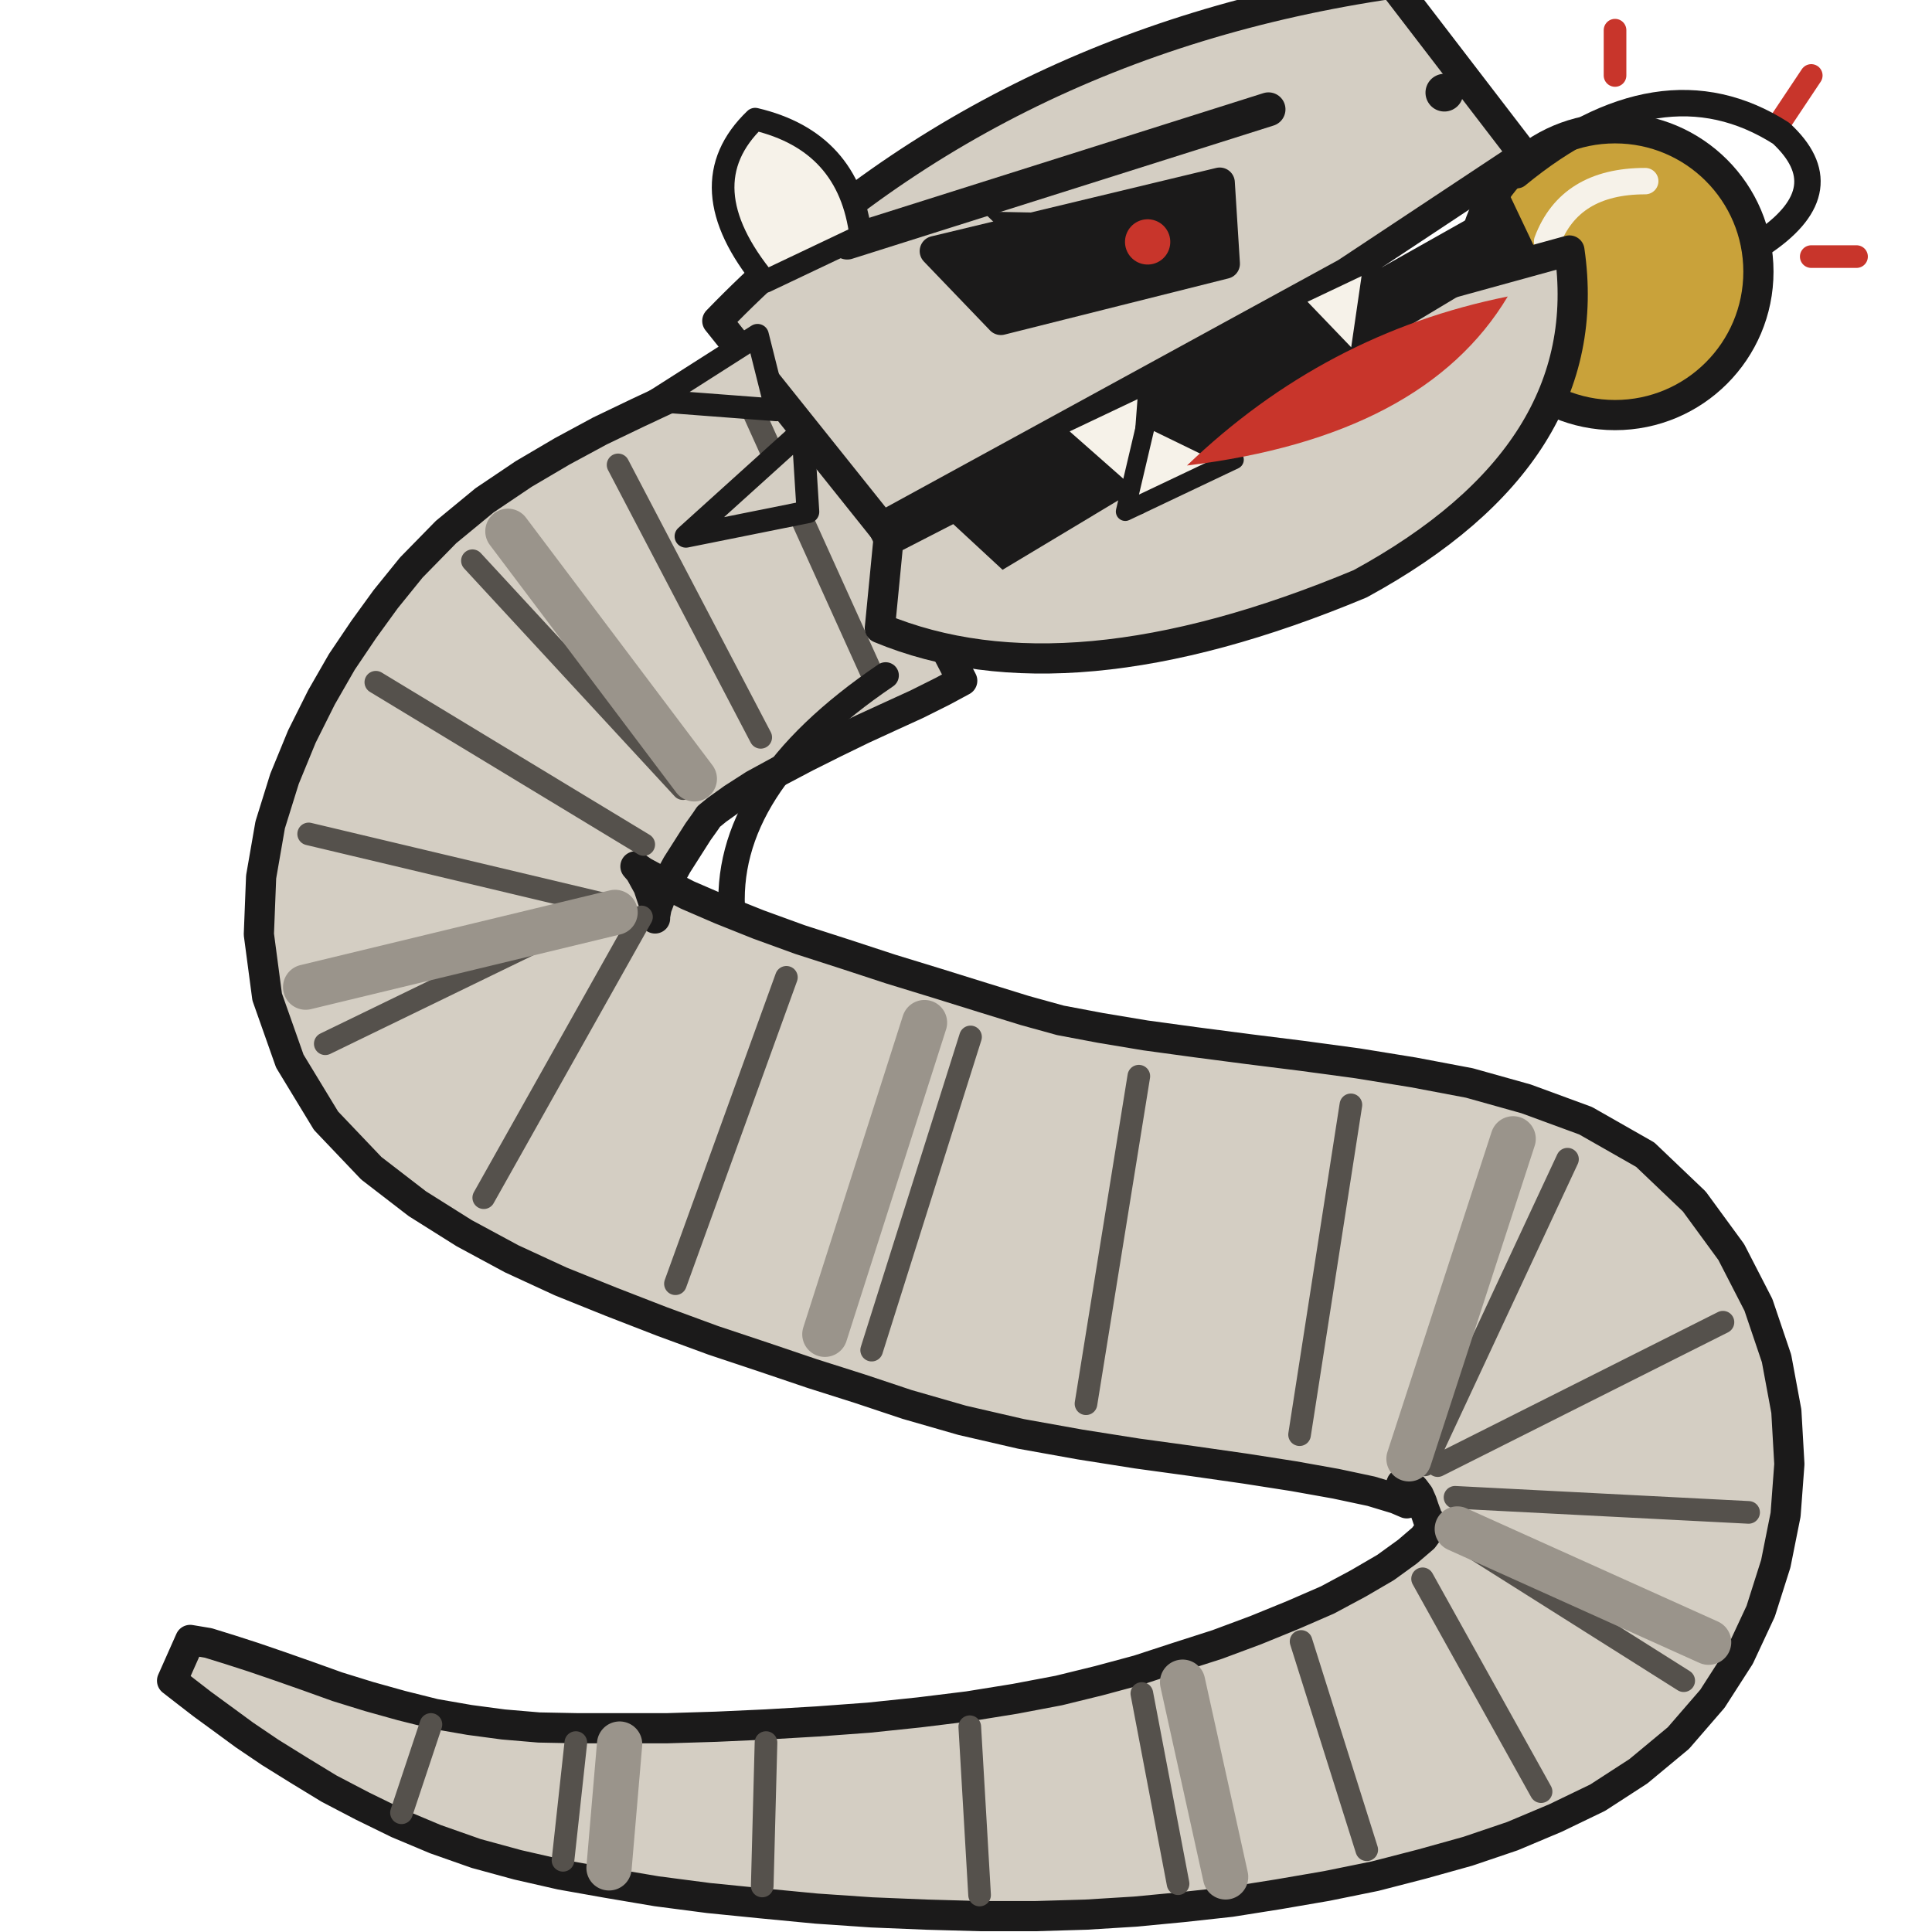
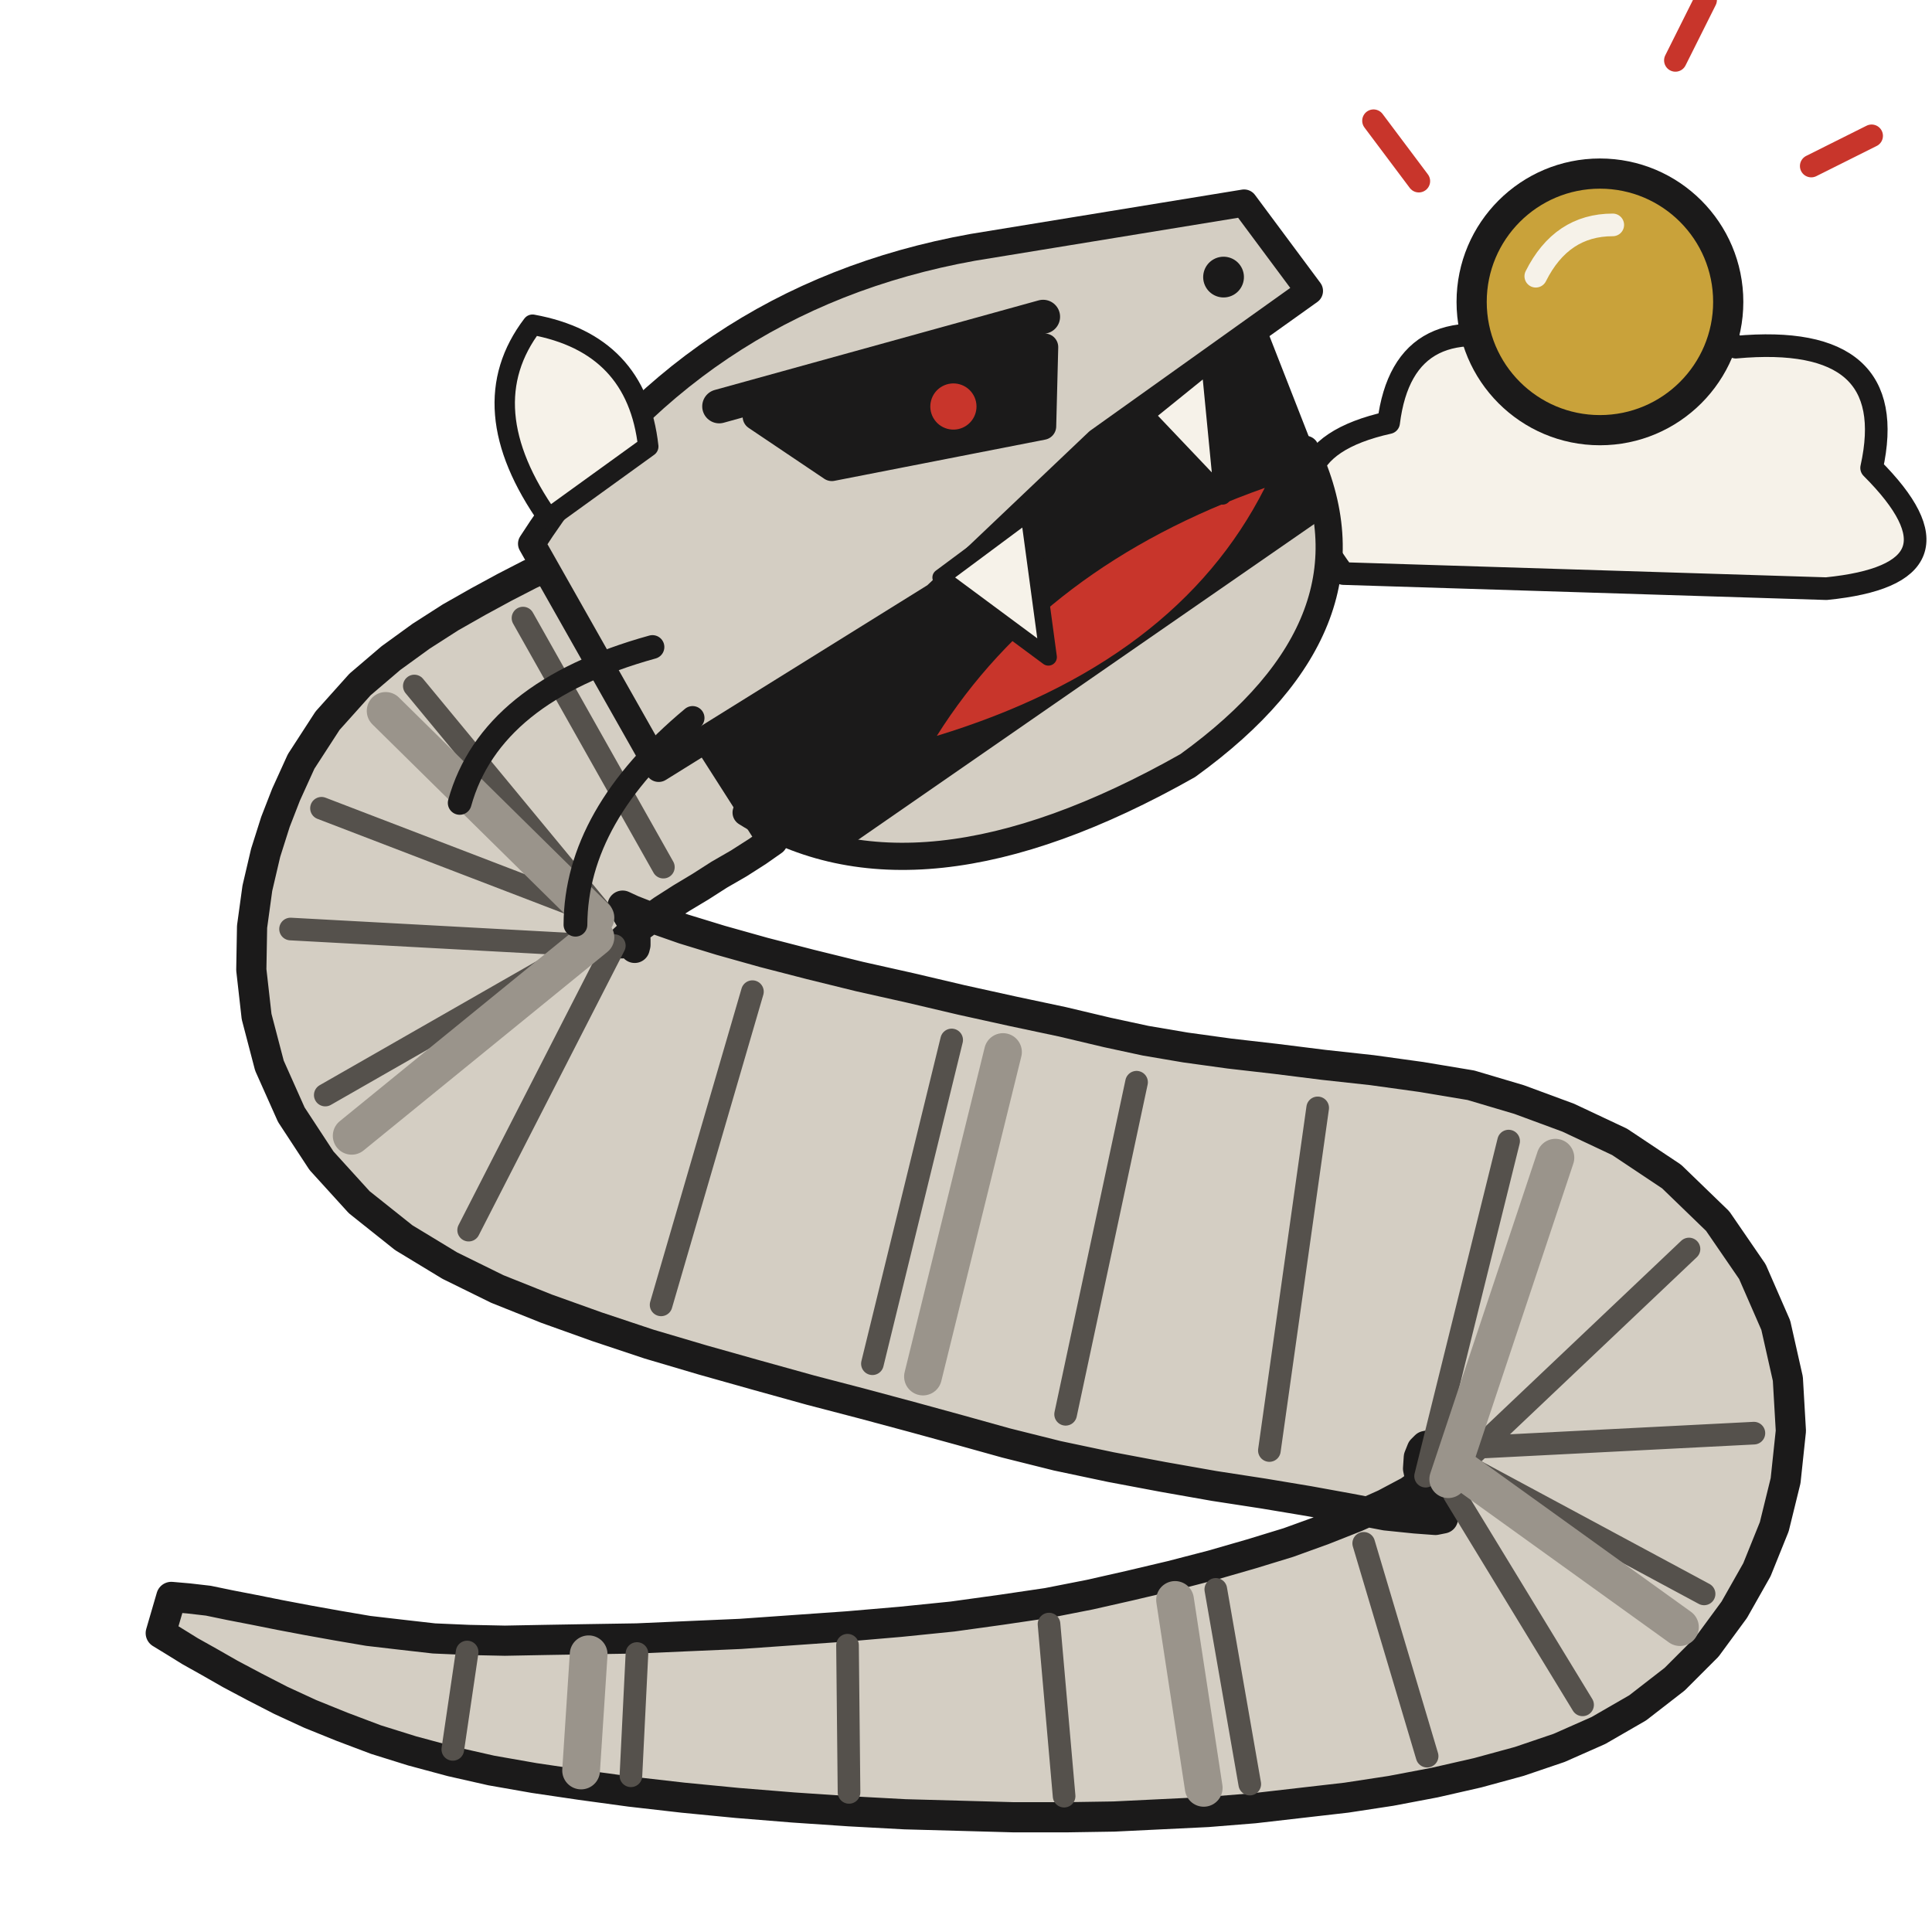
<svg xmlns="http://www.w3.org/2000/svg" viewBox="0 0 256 256" stroke="#1b1a1a" stroke-width="4" stroke-linejoin="round" stroke-linecap="round">
-   <path d="M240 34L229.5 38.1L236.5 47L225.3 45.3L227 56.5L218.1 49.5L214 60L209.9 49.5L201 56.5L202.7 45.3L191.5 47L198.5 38.1L188 34L198.5 29.9L191.5 21L202.7 22.7L201 11.5L209.9 18.5L214 8L218.1 18.5L227 11.5L225.3 22.7L236.5 21L229.5 29.9Z" fill="#9a948b" stroke="none" opacity="0" />
-   <path d="M214 4 L214 10 M240 10 L236 16 M246 34 L240 34" fill="none" stroke="#c8352b" stroke-width="3" />
-   <circle cx="214" cy="36" r="19" fill="#c9a23a" />
-   <path d="M205 32 Q208 24 218 24" fill="none" stroke="#f6f2e9" stroke-width="3.5" />
-   <path d="M22.8 222.7L24.6 224.1L26.8 225.8L29.4 227.7L32.4 229.9L35.8 232.2L39.5 234.5L43.6 237L48 239.3L52.7 241.6L57.7 243.7L63.1 245.6L68.6 247.1L74.3 248.4L80.5 249.5L87 250.6L93.9 251.5L100.9 252.2L108.2 252.9L115.5 253.4L122.8 253.7L130 253.9L137.1 253.9L143.9 253.7L150.4 253.3L156.7 252.7L163.1 252L169.4 251L175.8 249.9L182.2 248.6L188.4 247L194.5 245.3L200.4 243.3L206.1 240.9L211.7 238.2L217.1 234.7L222.4 230.3L226.9 225.1L230.5 219.5L233.3 213.5L235.3 207.2L236.6 200.7L237.1 194L236.7 187L235.4 180L233 172.9L229.4 165.9L224.5 159.2L218 153L210.1 148.5L202.2 145.6L194.7 143.5L187.3 142.1L179.9 140.9L172.5 139.9L165.3 139L158.4 138.1L151.8 137.2L145.8 136.2L140.5 135.2L135.8 133.9L130.3 132.2L124.2 130.3L118 128.4L111.9 126.4L106 124.5L100.5 122.5L95.5 120.5L91.1 118.6L87.6 116.8L85.2 115.5L84.2 114.8L84.8 115.5L85.9 117.5L86.6 119.6L86.8 121.1L86.8 121.7L86.8 121.4L87 120.3L87.6 118.7L88.5 116.8L89.7 114.6L91.1 112.4L92.5 110.2L93.5 108.8L93.9 108.2L95 107.3L97.1 105.8L99.9 104L103.2 102.2L106.8 100.3L110.6 98.4L114.3 96.6L118 94.9L121.5 93.3L124.9 91.6L127.5 90.2L104.5 45.8L102.8 46.6L100.6 47.6L97.4 49L93.5 50.6L89.2 52.5L84.5 54.7L79.5 57.1L74.5 59.8L69.4 62.8L64.2 66.3L59.1 70.5L54.5 75.2L51.1 79.4L48.2 83.4L45.3 87.7L42.6 92.4L40 97.6L37.7 103.2L35.8 109.3L34.6 116.2L34.3 123.8L35.4 132.1L38.4 140.6L43.2 148.5L49.2 154.8L55.3 159.5L61.5 163.4L67.8 166.8L74.3 169.8L81 172.5L87.7 175.1L94.5 177.6L101.1 179.8L107.6 182L113.9 184L120.2 186.1L127.5 188.2L135.3 190L143.1 191.4L150.7 192.6L158 193.6L165 194.6L171.4 195.6L177 196.6L181.7 197.6L185 198.6L186.4 199.2L186 199L185.5 197.9L185.5 197.1L185.7 196.6L186.2 196.5L186.8 196.7L187.4 197.3L188 198.1L188.4 199L188.7 199.9L189 200.7L189.2 201.3L189.6 201.7L189.7 202.3L188.6 203.8L186.5 205.6L183.6 207.7L180 209.8L175.9 212L171.3 214L166.4 216L161.3 217.9L156 219.6L150.8 221.3L145.6 222.7L140.3 224L134.5 225.1L128.3 226.1L121.8 226.9L115.1 227.6L108.3 228.1L101.5 228.5L94.9 228.8L88.4 229L82.3 229L76.5 229L71.4 228.9L66.7 228.5L62.2 227.9L57.6 227.1L53.2 226L48.9 224.8L44.7 223.5L40.8 222.1L37.1 220.8L33.6 219.6L30.5 218.6L27.6 217.7L25.2 217.3Z" fill="#d4cec3" />
-   <path d="M53.2 240.2L57.1 228.5M74.6 246.5L76.3 230.9M101 249.9L101.5 230.9M129.8 251.1L128.5 228.8M156.1 249.6L151.3 224.4M181.1 245.1L172.4 217.5M204.2 237.4L188.5 209.2M223.1 222.7L193 203.7M231.7 200.4L192.8 198.4M228.3 175.2L190.5 194.2M207.7 153.6L188.8 194.1M179 146.4L172.2 190.1M150.9 142.6L143.9 186M128.6 137.4L115.5 178.9M104.2 129.5L89.5 170.1M85 121.5L64.1 158.7M81.2 119.8L43.1 138.3M81.7 120.2L40.9 110.5M85.3 111.9L49.8 90.4M90.5 104.5L62.6 74.3M100.8 97.7L81.9 61.6M116 90.3L99.4 53.6" fill="none" stroke="#55514c" stroke-width="3" />
-   <path d="M80.7 247.5L82.1 231.1M162.4 248.7L156.7 222.9M226.4 217.6L193.1 202.6M200.5 150.9L186.7 193.3M122.5 135.5L109.3 176.8M81.5 120.9L40.5 130.8M92 103.2L67.3 70.4" fill="none" stroke="#9a948b" stroke-width="6" />
-   <g transform="translate(116 68) rotate(-25.4)">
-     <path d="M0 4 L64 2 L98 8 Q90 34 54 36 Q12 34 -6 14Z" fill="#d4cec3" />
-     <path d="M0 2 L70 -2 L98 -6 L92 -34 Q40 -50 -8 -32Z" fill="#d4cec3" />
-     <path d="M8 4 L94 -2 L94 6 L12 14Z" fill="#1b1a1a" stroke="none" />
-     <path d="M26 0 L32 14 L40 0Z M62 -2 L66 10 L74 -2Z" fill="#f6f2e9" stroke-width="2.5" />
-     <path d="M30 14 L38 4 L46 14Z" fill="#f6f2e9" stroke-width="2.5" />
-     <path d="M40 12 Q64 4 88 10 Q70 22 40 12Z" fill="#c8352b" stroke="none" />
-     <path d="M30 -30 L46 -22 L36 -14Z" fill="#1b1a1a" stroke="none" />
-     <path d="M22 -28 L60 -20 L56 -10 L26 -16Z" fill="#1b1a1a" />
-     <circle cx="48" cy="-17" r="3" fill="#c8352b" stroke="none" />
-     <path d="M12 -34 L70 -26" fill="none" stroke="#1b1a1a" stroke-width="4.5" />
-     <circle cx="92" cy="-18" r="2.5" fill="#1b1a1a" stroke="none" />
-     <path d="M-4 -28 L-20 -26 L-6 -18Z M-4 -14 L-24 -8 L-8 -4Z" fill="#d4cec3" stroke-width="3" />
-     <path d="M96 -4 Q120 -10 130 6 Q134 16 122 18 M-8 20 Q-34 24 -40 40" fill="none" stroke="#1b1a1a" stroke-width="3.5" />
-     <path d="M0 -34 Q-4 -50 8 -54 Q18 -46 14 -34Z" fill="#f6f2e9" stroke-width="3" />
+   <path d="M178 76 Q166 60 184 56 Q186 40 204 46 Q216 32 230 46 Q252 44 248 62 Q262 76 242 78Z" fill="#f6f2e9" stroke-width="3" />
+   <circle cx="212" cy="40" r="17" fill="#c9a23a" />
+   <path d="M203.5 36.6 Q206.9 29.8 213.7 29.8" fill="none" stroke="#f6f2e9" stroke-width="3" />
+   <path d="M222 8 L226 0 M240 22 L248 18 M188 24 L182 16" fill="none" stroke="#c8352b" stroke-width="3" />
+   <path d="M21.3 216.4L23.1 217.5L25.2 218.8L27.7 220.2L30.5 221.8L33.7 223.5L37.2 225.3L41.1 227.1L45.3 228.8L49.8 230.5L54.6 232L59.8 233.4L65.1 234.6L70.8 235.6L76.9 236.5L83.5 237.4L90.5 238.2L97.7 238.9L105.1 239.5L112.5 240L119.9 240.4L127.2 240.6L134.4 240.8L141.2 240.8L147.6 240.7L153.8 240.4L160 240.1L166.2 239.6L172.3 238.9L178.4 238.2L184.3 237.3L190.1 236.2L195.8 234.9L201.3 233.4L206.6 231.6L211.8 229.3L217 226.3L221.9 222.5L226.2 218.2L229.8 213.3L232.8 208L235.1 202.3L236.6 196.2L237.3 189.6L236.9 182.7L235.3 175.6L232.2 168.5L227.6 161.8L221.5 155.9L214.6 151.3L207.8 148.1L201.3 145.7L194.9 143.8L188.3 142.7L181.8 141.8L175.4 141.1L169 140.3L162.9 139.6L157.1 138.8L151.8 137.9L146.7 136.8L140.8 135.4L134.2 134L127.4 132.5L120.6 130.9L113.9 129.4L107.4 127.8L101.2 126.2L95.5 124.6L90.6 123.1L86.6 121.7L83.8 120.6L82.5 120L82.5 120.2L83 120.9L83.6 121.9L84 123.2L84.2 124.4L84.2 125.2L84.1 125.6L84 125.5L83.9 124.9L84 124.1L84.3 123.1L84.1 123.1L83 124.4L82.4 125L82.7 124.5L83.9 123.4L85.7 122.1L87.8 120.6L90.3 119L92.8 117.5L95.3 115.9L97.9 114.4L100.4 112.8L102.4 111.4L77.6 72.6L76.6 73.1L75.3 73.7L73 74.8L70.2 76.1L66.9 77.8L63.4 79.7L59.7 81.8L55.8 84.3L51.8 87.2L47.7 90.7L43.4 95.5L39.9 100.9L37.9 105.3L36.5 108.9L35.2 113L34.1 117.7L33.4 122.8L33.3 128.5L34 134.7L35.7 141.2L38.6 147.7L42.6 153.8L47.6 159.3L53.5 164L59.6 167.7L65.9 170.8L72.4 173.4L79.1 175.8L86 178.1L93.1 180.2L100.2 182.2L107.4 184.2L114.3 186L121 187.8L127.2 189.5L133.3 191.2L140.1 192.9L147.2 194.4L154.1 195.7L160.9 196.9L167.4 197.9L173.4 198.9L178.9 199.9L183.6 200.8L187.5 201.2L190.2 201.4L191.2 201.2L190.5 200.1L189.1 198.4L188.3 196.5L187.9 194.6L188 193.1L188.4 192.1L188.9 191.6L189.4 191.5L189.9 191.7L190.3 192.1L190.5 192.6L190.8 193.1L191 193.7L190.5 194.5L189.1 195.9L186.7 197.6L183.5 199.3L179.7 201L175.4 202.7L170.7 204.4L165.8 205.9L160.6 207.4L155.2 208.8L149.7 210.1L144.4 211.3L138.8 212.4L132.7 213.3L126.2 214.2L119.3 214.9L112.3 215.5L105.2 216L98.1 216.5L91.2 216.8L84.4 217.1L78.1 217.2L72.2 217.3L66.9 217.4L62.1 217.3L57.5 217.1L53.1 216.6L48.8 216.1L44.7 215.4L40.8 214.7L37.1 214L33.6 213.3L30.5 212.7L27.6 212.1L25 211.8L22.7 211.6Z" fill="#d4cec3" />
+   <path d="M60 231.8L61.9 218.9M83.6 235.3L84.4 219.1M112.5 237.5L112.3 218M141 238L139 215.2M165.6 236.4L161.1 210.6M189.1 232.7L180.7 204.5M209.7 225.9L192.7 198M225.8 211.2L194.2 194.2M232.4 189.9L193.3 191.9M223.8 165.5L193 194.7M199.9 151.2L188.9 195.6M174.6 146.8L168.2 192.2M150.6 143.4L141.2 187.4M126.1 137.8L115.6 180.7M99.7 131.4L87.6 172.9M81.4 125.3L62.1 163M79.1 124.5L43.1 145.1M79 125.3L38.5 123.1M79.6 121.3L42.6 107.1M79.6 120.8L54.9 90.9M87.9 114.9L69.3 81.9" fill="none" stroke="#55514c" stroke-width="3" />
+   <path d="M77 234.6L78 219.2M159.5 236.9L155.7 212M222.6 215.6L194.1 195.1M206.1 153.4L191.9 196M132.9 139.4L122.3 182.4M78.9 124.2L46.6 150.5M78.9 121.6L51.1 94.2" fill="none" stroke="#9a948b" stroke-width="5" />
+   <g transform="translate(90 92) rotate(-29.5) scale(.9)">
+     <path d="M0 20 L98 14 Q96 42 60 46 Q14 46 0 20Z" fill="#d4cec3" />
+     <path d="M-2 2 L100 -6 L96 22 L8 30Z" fill="#1b1a1a" />
+     <path d="M30 24 Q56 10 90 16 Q66 32 30 24Z" fill="#c8352b" stroke="none" />
+     <path d="M-8 -30 Q30 -50 70 -36 L108 -22 L110 -6 L72 -2 L40 6 L-8 8Z" fill="#d4cec3" />
+     <path d="M42 4 L50 22 L58 2Z M80 -2 L84 14 L92 -4Z" fill="#f6f2e9" stroke-width="2.5" />
+     <path d="M30 -30 L72 -18 L66 -8 L36 -18Z" fill="#1b1a1a" />
+     <circle cx="56" cy="-17" r="3.4" fill="#c8352b" stroke="none" />
+     <path d="M26 -34 L74 -22" fill="none" stroke="#1b1a1a" stroke-width="5" />
+     <circle cx="100" cy="-14" r="3" fill="#1b1a1a" stroke="none" />
+     <path d="M-4 -32 Q-6 -52 8 -58 Q20 -48 14 -34Z" fill="#f6f2e9" stroke-width="3" />
+     <path d="M0 -8 Q-24 -14 -36 -2 M0 4 Q-22 8 -30 22" fill="none" stroke="#1b1a1a" stroke-width="3.5" />
  </g>
</svg>
